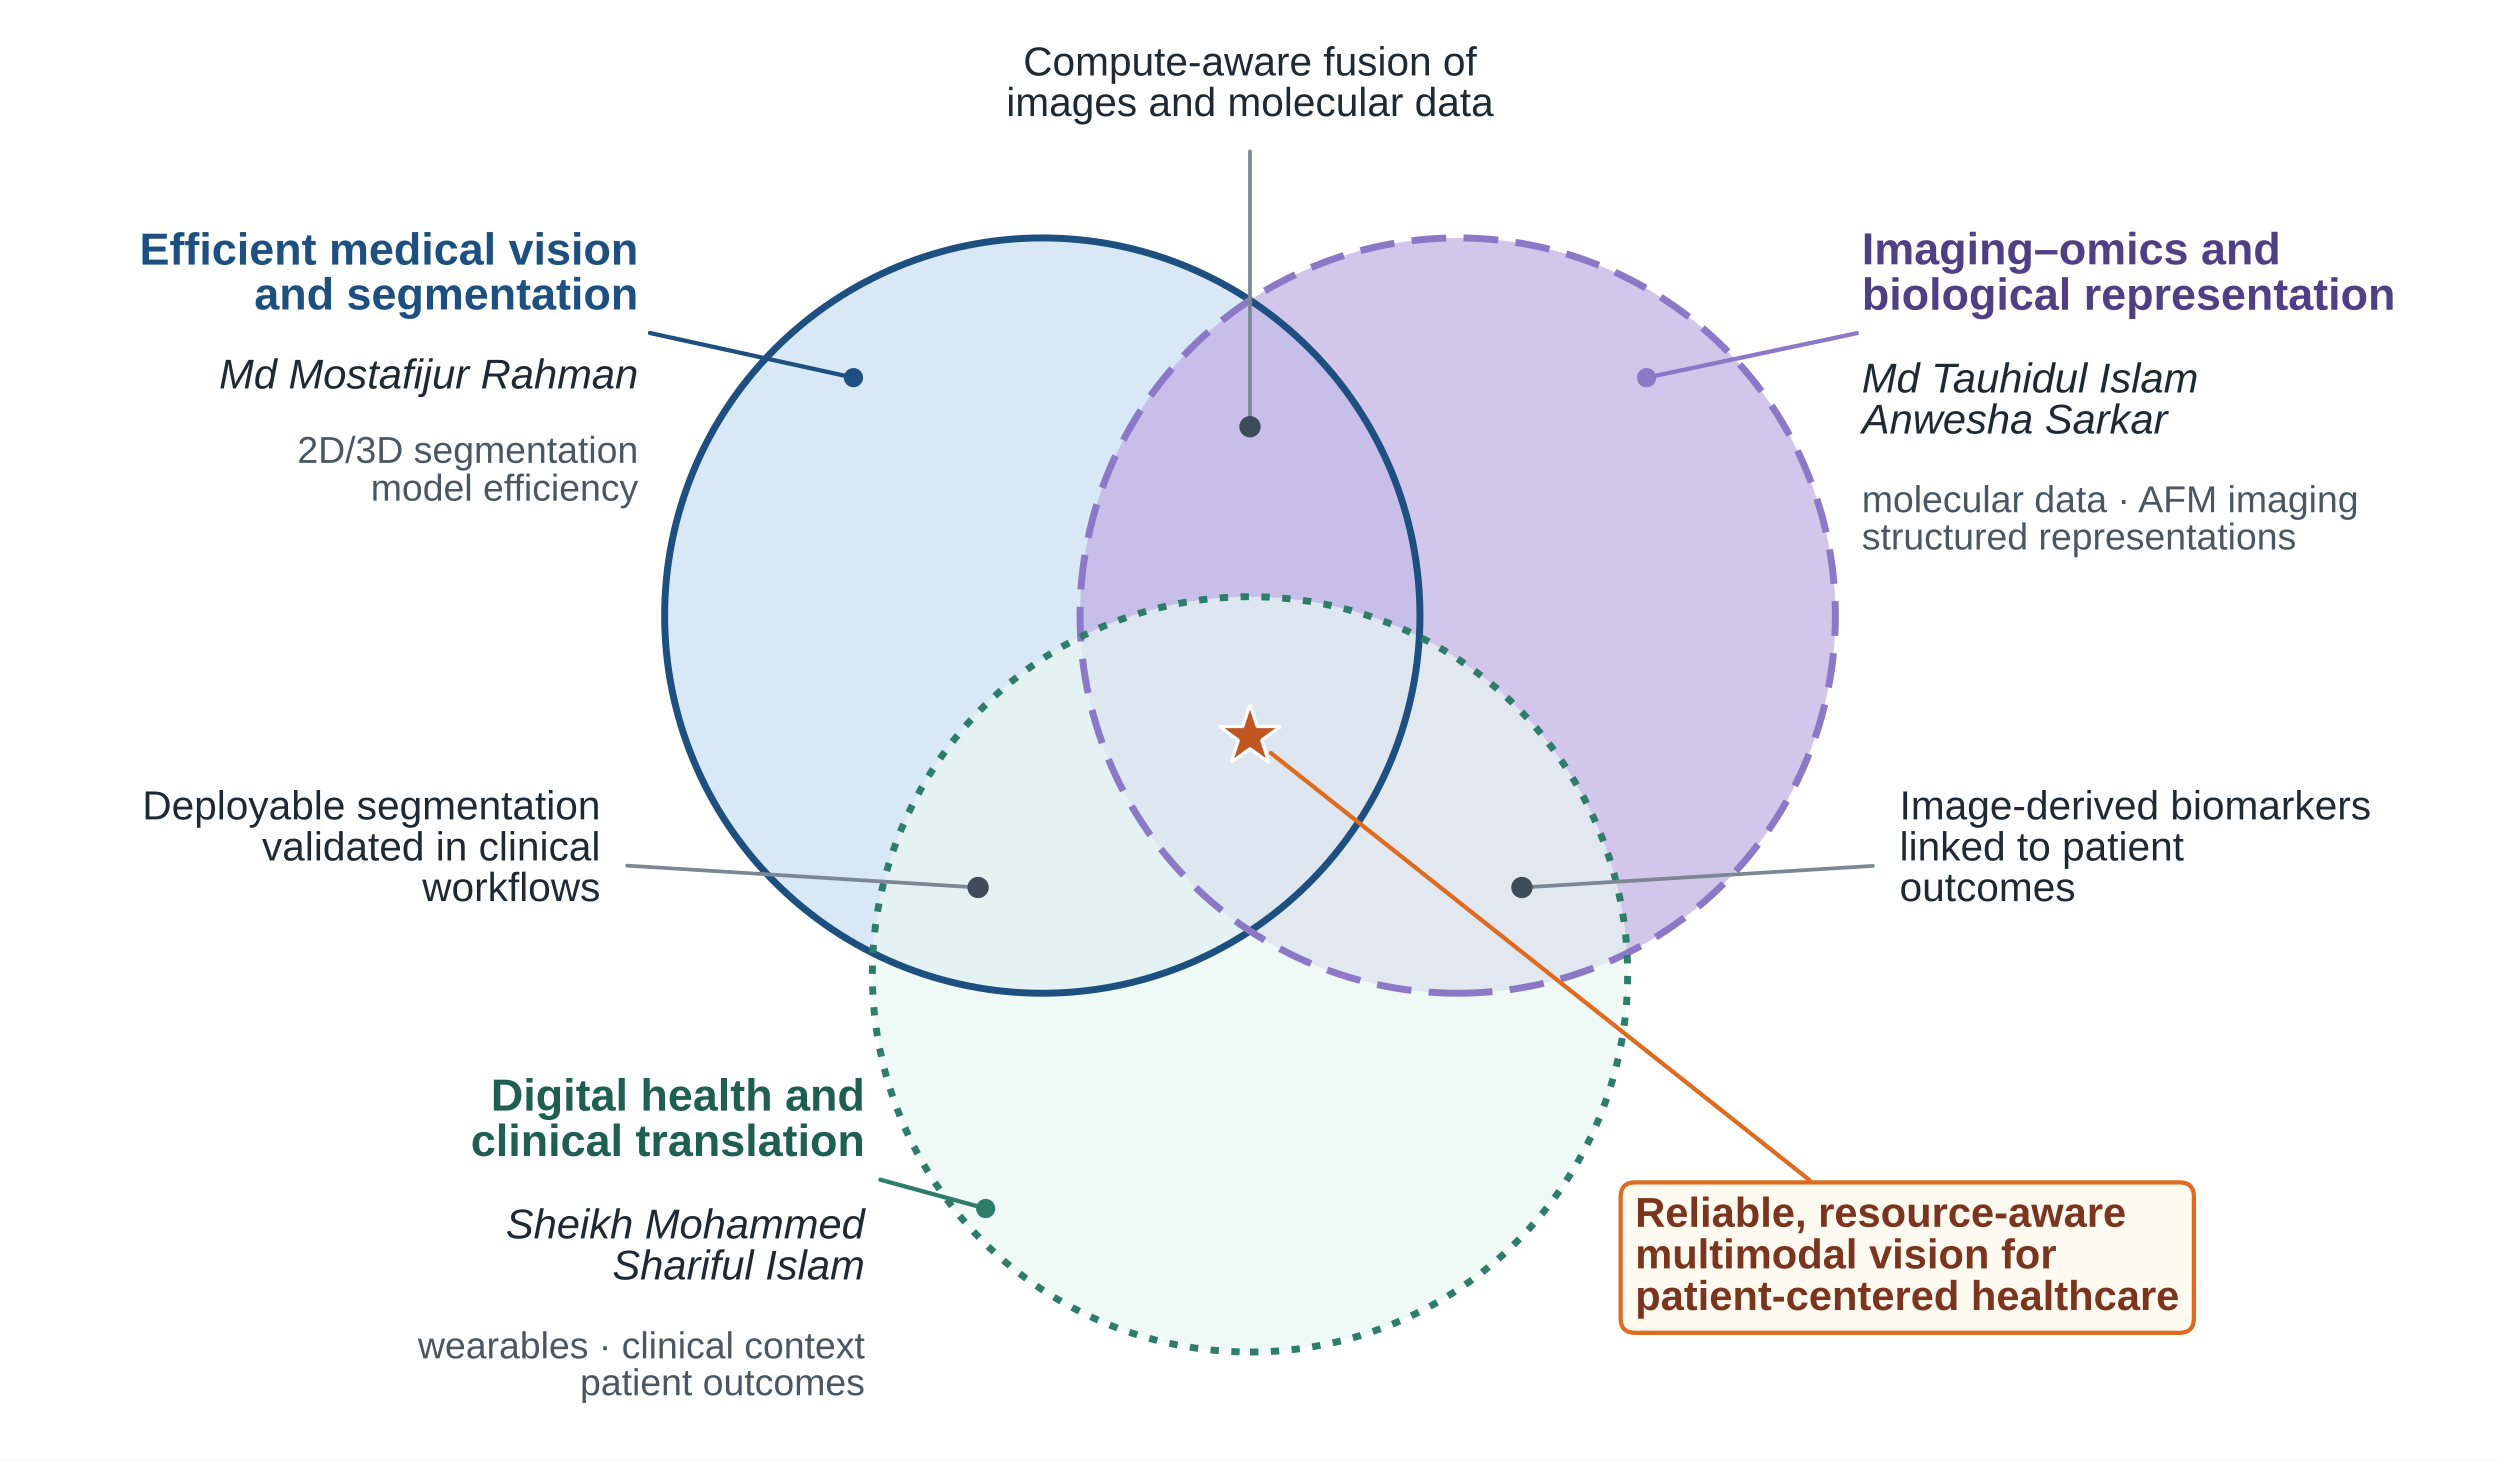
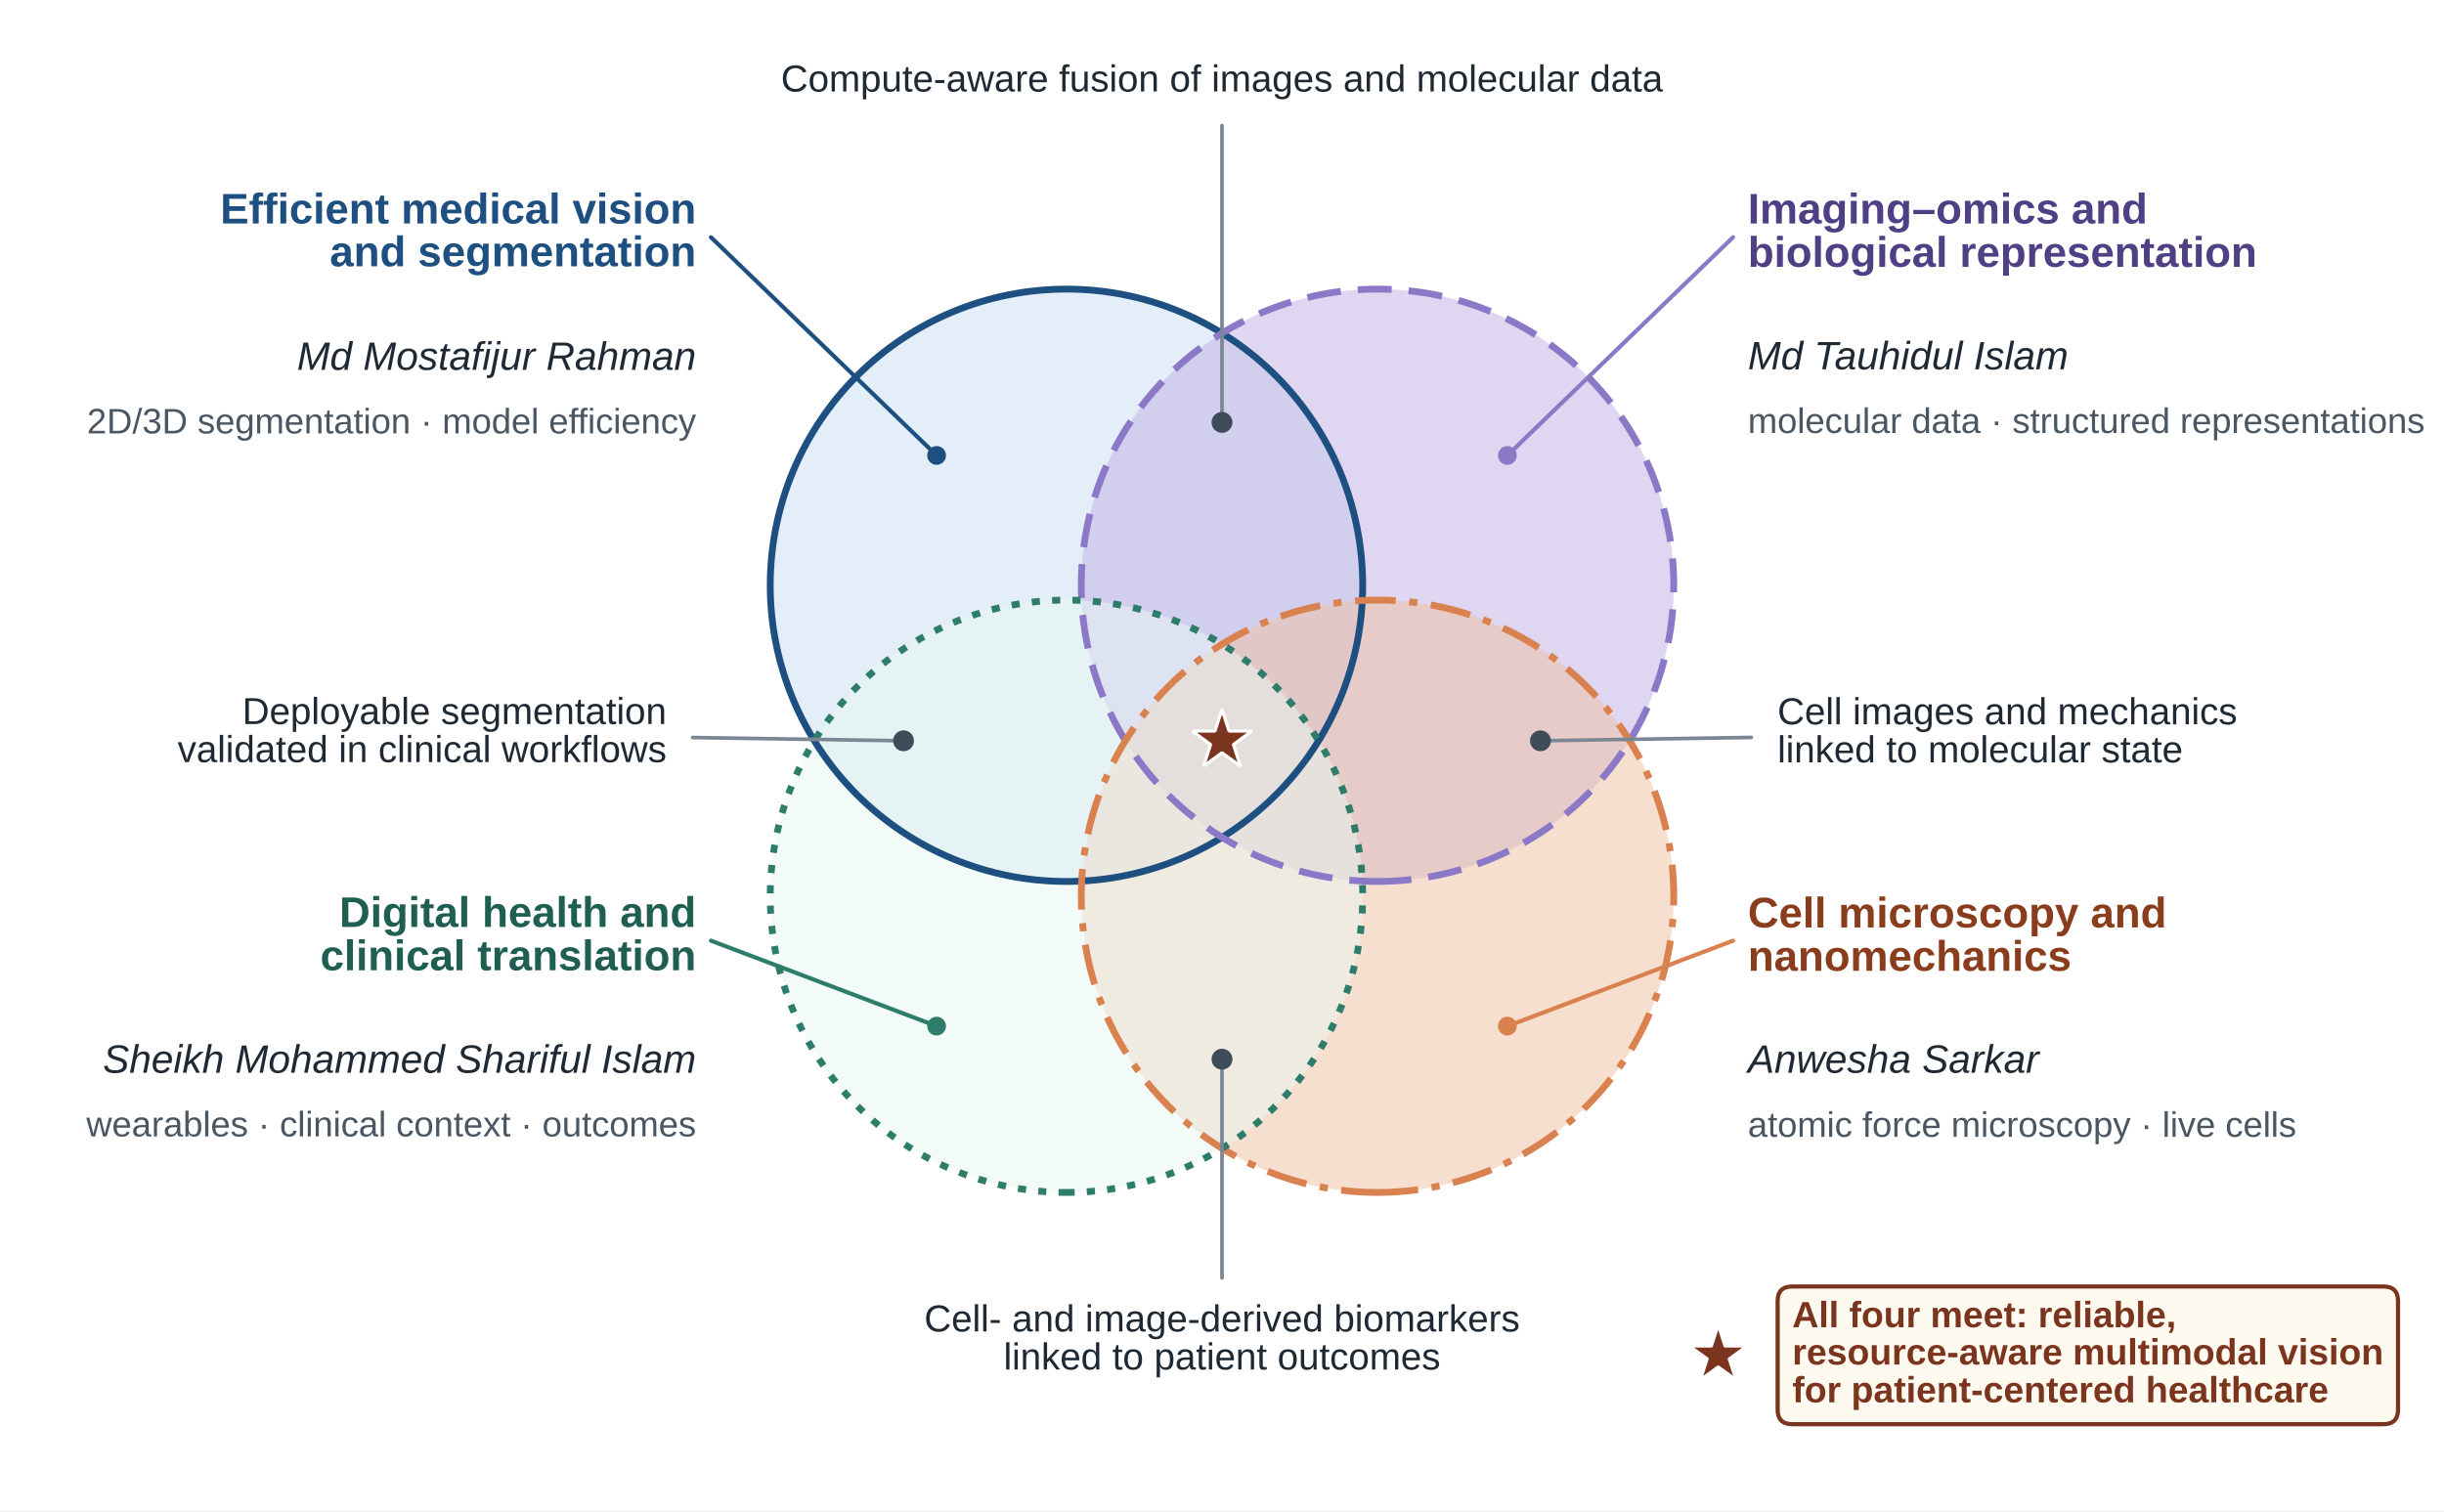
- <svg xmlns="http://www.w3.org/2000/svg" xmlns:xlink="http://www.w3.org/1999/xlink" width="468pt" height="273.6pt" viewBox="0 0 468 273.6" version="1.1">
+ <svg xmlns="http://www.w3.org/2000/svg" xmlns:xlink="http://www.w3.org/1999/xlink" width="468pt" height="289.44pt" viewBox="0 0 468 289.44" version="1.1">
  <defs>
    <style type="text/css">*{stroke-linejoin: round; stroke-linecap: butt}</style>
  </defs>
  <g id="figure_1">
    <g id="patch_1">
-       <path d="M 0 273.6  L 468 273.6  L 468 0  L 0 0  z " style="fill: #ffffff" />
+       <path d="M 0 289.44  L 468 289.44  L 468 0  L 0 0  z " style="fill: #ffffff" />
    </g>
    <g id="axes_1">
      <g id="patch_2">
-         <path d="M 195.116 185.935  C 213.866 185.935 231.849 178.486 245.107 165.228  C 258.365 151.97 265.814 133.986 265.814 115.237  C 265.814 96.488 258.365 78.504 245.107 65.246  C 231.849 51.989 213.866 44.54 195.116 44.54  C 176.367 44.54 158.383 51.989 145.125 65.246  C 131.868 78.504 124.419 96.488 124.419 115.237  C 124.419 133.986 131.868 151.97 145.125 165.228  C 158.383 178.486 176.367 185.935 195.116 185.935  z " clip-path="url(#pd181a96de5)" style="fill: #c9def4; opacity: 0.7" />
+         <path d="M 204.218 168.829  C 219.262 168.829 233.693 162.852 244.33 152.214  C 254.968 141.576 260.945 127.146 260.945 112.102  C 260.945 97.058 254.968 82.627 244.33 71.99  C 233.693 61.352 219.262 55.375 204.218 55.375  C 189.174 55.375 174.744 61.352 164.106 71.99  C 153.468 82.627 147.491 97.058 147.491 112.102  C 147.491 127.146 153.468 141.576 164.106 152.214  C 174.744 162.852 189.174 168.829 204.218 168.829  z " clip-path="url(#p6e03300590)" style="fill: #c9def4; opacity: 0.5" />
      </g>
      <g id="patch_3">
-         <path d="M 272.884 185.935  C 291.633 185.935 309.617 178.486 322.875 165.228  C 336.132 151.97 343.581 133.986 343.581 115.237  C 343.581 96.488 336.132 78.504 322.875 65.246  C 309.617 51.989 291.633 44.54 272.884 44.54  C 254.134 44.54 236.151 51.989 222.893 65.246  C 209.635 78.504 202.186 96.488 202.186 115.237  C 202.186 133.986 209.635 151.97 222.893 165.228  C 236.151 178.486 254.134 185.935 272.884 185.935  z " clip-path="url(#pd181a96de5)" style="fill: #bfaee3; opacity: 0.7" />
+         <path d="M 263.782 168.829  C 278.826 168.829 293.256 162.852 303.894 152.214  C 314.532 141.576 320.509 127.146 320.509 112.102  C 320.509 97.058 314.532 82.627 303.894 71.99  C 293.256 61.352 278.826 55.375 263.782 55.375  C 248.738 55.375 234.307 61.352 223.67 71.99  C 213.032 82.627 207.055 97.058 207.055 112.102  C 207.055 127.146 213.032 141.576 223.67 152.214  C 234.307 162.852 248.738 168.829 263.782 168.829  z " clip-path="url(#p6e03300590)" style="fill: #bfaee3; opacity: 0.5" />
      </g>
      <g id="patch_4">
-         <path d="M 234 253.098  C 252.749 253.098 270.733 245.649 283.991 232.391  C 297.249 219.133 304.698 201.149 304.698 182.4  C 304.698 163.651 297.249 145.667 283.991 132.409  C 270.733 119.151 252.749 111.702 234 111.702  C 215.251 111.702 197.267 119.151 184.009 132.409  C 170.751 145.667 163.302 163.651 163.302 182.4  C 163.302 201.149 170.751 219.133 184.009 232.391  C 197.267 245.649 215.251 253.098 234 253.098  z " clip-path="url(#pd181a96de5)" style="fill: #e8f7f2; opacity: 0.7" />
+         <path d="M 263.782 228.393  C 278.826 228.393 293.256 222.416 303.894 211.778  C 314.532 201.14 320.509 186.71 320.509 171.665  C 320.509 156.621 314.532 142.191 303.894 131.553  C 293.256 120.915 278.826 114.938 263.782 114.938  C 248.738 114.938 234.307 120.915 223.67 131.553  C 213.032 142.191 207.055 156.621 207.055 171.665  C 207.055 186.71 213.032 201.14 223.67 211.778  C 234.307 222.416 248.738 228.393 263.782 228.393  z " clip-path="url(#p6e03300590)" style="fill: #f0c0a0; opacity: 0.5" />
      </g>
      <g id="patch_5">
-         <path d="M 195.116 185.935  C 213.866 185.935 231.849 178.486 245.107 165.228  C 258.365 151.97 265.814 133.986 265.814 115.237  C 265.814 96.488 258.365 78.504 245.107 65.246  C 231.849 51.989 213.866 44.54 195.116 44.54  C 176.367 44.54 158.383 51.989 145.125 65.246  C 131.868 78.504 124.419 96.488 124.419 115.237  C 124.419 133.986 131.868 151.97 145.125 165.228  C 158.383 178.486 176.367 185.935 195.116 185.935  L 195.116 185.935  z " clip-path="url(#pd181a96de5)" style="fill: none; stroke: #1d4f80; stroke-width: 1.3; stroke-linejoin: miter" />
+         <path d="M 204.218 228.393  C 219.262 228.393 233.693 222.416 244.33 211.778  C 254.968 201.14 260.945 186.71 260.945 171.665  C 260.945 156.621 254.968 142.191 244.33 131.553  C 233.693 120.915 219.262 114.938 204.218 114.938  C 189.174 114.938 174.744 120.915 164.106 131.553  C 153.468 142.191 147.491 156.621 147.491 171.665  C 147.491 186.71 153.468 201.14 164.106 211.778  C 174.744 222.416 189.174 228.393 204.218 228.393  z " clip-path="url(#p6e03300590)" style="fill: #e8f7f2; opacity: 0.5" />
      </g>
      <g id="patch_6">
-         <path d="M 272.884 185.935  C 291.633 185.935 309.617 178.486 322.875 165.228  C 336.132 151.97 343.581 133.986 343.581 115.237  C 343.581 96.488 336.132 78.504 322.875 65.246  C 309.617 51.989 291.633 44.54 272.884 44.54  C 254.134 44.54 236.151 51.989 222.893 65.246  C 209.635 78.504 202.186 96.488 202.186 115.237  C 202.186 133.986 209.635 151.97 222.893 165.228  C 236.151 178.486 254.134 185.935 272.884 185.935  L 272.884 185.935  z " clip-path="url(#pd181a96de5)" style="fill: none; stroke-dasharray: 6.5,3.25; stroke-dashoffset: 0; stroke: #8b78c6; stroke-width: 1.3; stroke-linejoin: miter" />
+         <path d="M 204.218 168.829  C 219.262 168.829 233.693 162.852 244.33 152.214  C 254.968 141.576 260.945 127.146 260.945 112.102  C 260.945 97.058 254.968 82.627 244.33 71.99  C 233.693 61.352 219.262 55.375 204.218 55.375  C 189.174 55.375 174.744 61.352 164.106 71.99  C 153.468 82.627 147.491 97.058 147.491 112.102  C 147.491 127.146 153.468 141.576 164.106 152.214  C 174.744 162.852 189.174 168.829 204.218 168.829  L 204.218 168.829  z " clip-path="url(#p6e03300590)" style="fill: none; stroke: #1d4f80; stroke-width: 1.3; stroke-linejoin: miter" />
      </g>
      <g id="patch_7">
-         <path d="M 234 253.098  C 252.749 253.098 270.733 245.649 283.991 232.391  C 297.249 219.133 304.698 201.149 304.698 182.4  C 304.698 163.651 297.249 145.667 283.991 132.409  C 270.733 119.151 252.749 111.702 234 111.702  C 215.251 111.702 197.267 119.151 184.009 132.409  C 170.751 145.667 163.302 163.651 163.302 182.4  C 163.302 201.149 170.751 219.133 184.009 232.391  C 197.267 245.649 215.251 253.098 234 253.098  L 234 253.098  z " clip-path="url(#pd181a96de5)" style="fill: none; stroke-dasharray: 1.56,2.34; stroke-dashoffset: 0; stroke: #2e7d6b; stroke-width: 1.3; stroke-linejoin: miter" />
+         <path d="M 263.782 168.829  C 278.826 168.829 293.256 162.852 303.894 152.214  C 314.532 141.576 320.509 127.146 320.509 112.102  C 320.509 97.058 314.532 82.627 303.894 71.99  C 293.256 61.352 278.826 55.375 263.782 55.375  C 248.738 55.375 234.307 61.352 223.67 71.99  C 213.032 82.627 207.055 97.058 207.055 112.102  C 207.055 127.146 213.032 141.576 223.67 152.214  C 234.307 162.852 248.738 168.829 263.782 168.829  L 263.782 168.829  z " clip-path="url(#p6e03300590)" style="fill: none; stroke-dasharray: 6.5,3.25; stroke-dashoffset: 0; stroke: #8b78c6; stroke-width: 1.3; stroke-linejoin: miter" />
      </g>
      <g id="patch_8">
-         <path d="M 121.683 62.339  Q 140.725 66.518 159.767 70.698  " style="fill: none; stroke: #1d4f80; stroke-width: 0.8; stroke-linecap: round" />
+         <path d="M 263.782 228.393  C 278.826 228.393 293.256 222.416 303.894 211.778  C 314.532 201.14 320.509 186.71 320.509 171.665  C 320.509 156.621 314.532 142.191 303.894 131.553  C 293.256 120.915 278.826 114.938 263.782 114.938  C 248.738 114.938 234.307 120.915 223.67 131.553  C 213.032 142.191 207.055 156.621 207.055 171.665  C 207.055 186.71 213.032 201.14 223.67 211.778  C 234.307 222.416 248.738 228.393 263.782 228.393  L 263.782 228.393  z " clip-path="url(#p6e03300590)" style="fill: none; stroke-dasharray: 7.8,2.6,1.56,2.6; stroke-dashoffset: 0; stroke: #d9814f; stroke-width: 1.3; stroke-linejoin: miter" />
+       </g>
+       <g id="patch_9">
+         <path d="M 204.218 228.393  C 219.262 228.393 233.693 222.416 244.33 211.778  C 254.968 201.14 260.945 186.71 260.945 171.665  C 260.945 156.621 254.968 142.191 244.33 131.553  C 233.693 120.915 219.262 114.938 204.218 114.938  C 189.174 114.938 174.744 120.915 164.106 131.553  C 153.468 142.191 147.491 156.621 147.491 171.665  C 147.491 186.71 153.468 201.14 164.106 211.778  C 174.744 222.416 189.174 228.393 204.218 228.393  L 204.218 228.393  z " clip-path="url(#p6e03300590)" style="fill: none; stroke-dasharray: 1.56,2.34; stroke-dashoffset: 0; stroke: #2e7d6b; stroke-width: 1.3; stroke-linejoin: miter" />
+       </g>
+       <g id="patch_10">
+         <path d="M 136.145 45.447  Q 157.747 66.34 179.349 87.232  " style="fill: none; stroke: #1d4f80; stroke-width: 0.8; stroke-linecap: round" />
+       </g>
+       <g id="patch_11">
+         <path d="M 331.855 45.447  Q 310.253 66.34 288.651 87.232  " style="fill: none; stroke: #8b78c6; stroke-width: 0.8; stroke-linecap: round" />
+       </g>
+       <g id="patch_12">
+         <path d="M 331.855 180.175  Q 310.253 188.355 288.651 196.535  " style="fill: none; stroke: #d9814f; stroke-width: 0.8; stroke-linecap: round" />
+       </g>
+       <g id="patch_13">
+         <path d="M 136.145 180.175  Q 157.747 188.355 179.349 196.535  " style="fill: none; stroke: #2e7d6b; stroke-width: 0.8; stroke-linecap: round" />
      </g>
      <g id="text_1">
-         <text style="fill: #1d4f80; font: 700 8.4px 'Arial'" transform="translate(26.11689 49.53574)">Efficient medical vision</text>
-         <text style="fill: #1d4f80; font: 700 8.4px 'Arial'" transform="translate(47.59989 57.92749)">and segmentation</text>
+         <text style="fill: #1d4f80; font: 700 8.2px 'Arial'" transform="translate(42.1789 42.80759)">Efficient medical vision</text>
+         <text style="fill: #1d4f80; font: 700 8.2px 'Arial'" transform="translate(63.1504 50.99954)">and segmentation</text>
      </g>
      <g id="text_2">
-         <text style="fill: #1f2933; font: italic 7.8px 'Arial'; text-anchor: end" x="119.47" y="72.728" transform="rotate(-0 119.4698 72.7275)">Md Mostafijur Rahman</text>
+         <text style="fill: #1f2933; font: italic 7.6px 'Arial'; text-anchor: end" x="133.309" y="70.834" transform="rotate(-0 133.3091 70.83438)">Md Mostafijur Rahman</text>
      </g>
      <g id="text_3">
-         <text style="fill: #4a5763; font: 7px 'Arial'" transform="translate(55.66039 86.64402)">2D/3D segmentation</text>
-         <text style="fill: #4a5763; font: 7px 'Arial'" transform="translate(69.40555 93.72266)">model efficiency</text>
-       </g>
-       <g id="patch_9">
-         <path d="M 347.593 62.371  Q 327.913 66.535 308.233 70.698  " style="fill: none; stroke: #8b78c6; stroke-width: 0.8; stroke-linecap: round" />
+         <text style="fill: #4a5763; font: 6.8px 'Arial'; text-anchor: end" x="133.309" y="83.016" transform="rotate(-0 133.3091 83.01564)">2D/3D segmentation · model efficiency</text>
      </g>
      <g id="text_4">
-         <text style="fill: #4f3f85; font: 700 8.4px 'Arial'" transform="translate(348.5302 49.48061)">Imaging–omics and</text>
-         <text style="fill: #4f3f85; font: 700 8.4px 'Arial'" transform="translate(348.5302 57.98262)">biological representation</text>
+         <text style="fill: #4f3f85; font: 700 8.2px 'Arial'" transform="translate(334.6909 42.80759)">Imaging–omics and</text>
+         <text style="fill: #4f3f85; font: 700 8.2px 'Arial'" transform="translate(334.6909 51.10717)">biological representation</text>
      </g>
      <g id="text_5">
-         <text style="fill: #1f2933; font: italic 7.8px 'Arial'" transform="translate(348.5302 73.46362)">Md Tauhidul Islam</text>
-         <text style="fill: #1f2933; font: italic 7.8px 'Arial'" transform="translate(348.5302 81.15527)">Anwesha Sarkar</text>
+         <text style="fill: #1f2933; font: italic 7.6px 'Arial'; text-anchor: start" x="334.691" y="70.742" transform="rotate(-0 334.6909 70.74176)">Md Tauhidul Islam</text>
      </g>
      <g id="text_6">
-         <text style="fill: #4a5763; font: 7px 'Arial'" transform="translate(348.5302 95.88)">molecular data · AFM imaging</text>
-         <text style="fill: #4a5763; font: 7px 'Arial'" transform="translate(348.5302 102.8648)">structured representations</text>
-       </g>
-       <g id="patch_10">
-         <path d="M 164.813 220.849  Q 174.662 223.541 184.512 226.233  " style="fill: none; stroke: #2e7d6b; stroke-width: 0.8; stroke-linecap: round" />
+         <text style="fill: #4a5763; font: 6.8px 'Arial'; text-anchor: start" x="334.691" y="82.933" transform="rotate(-0 334.6909 82.93277)">molecular data · structured representations</text>
      </g>
      <g id="text_7">
-         <text style="fill: #1f5f52; font: 700 8.4px 'Arial'" transform="translate(91.88881 207.8985)">Digital health and</text>
-         <text style="fill: #1f5f52; font: 700 8.4px 'Arial'" transform="translate(88.14031 216.4005)">clinical translation</text>
+         <text style="fill: #8a3d1c; font: 700 8.2px 'Arial'" transform="translate(334.6909 177.6348)">Cell microscopy and</text>
+         <text style="fill: #8a3d1c; font: 700 8.2px 'Arial'" transform="translate(334.6909 185.9344)">nanomechanics</text>
      </g>
      <g id="text_8">
-         <text style="fill: #1f2933; font: italic 7.8px 'Arial'" transform="translate(94.69381 231.8264)">Sheikh Mohammed</text>
-         <text style="fill: #1f2933; font: italic 7.8px 'Arial'" transform="translate(114.6411 239.5181)">Shariful Islam</text>
+         <text style="fill: #1f2933; font: italic 7.6px 'Arial'; text-anchor: start" x="334.691" y="205.469" transform="rotate(-0 334.6909 205.469)">Anwesha Sarkar</text>
      </g>
      <g id="text_9">
-         <text style="fill: #4a5763; font: 7px 'Arial'" transform="translate(78.24493 254.2838)">wearables · clinical context</text>
-         <text style="fill: #4a5763; font: 7px 'Arial'" transform="translate(108.5823 261.1866)">patient outcomes</text>
+         <text style="fill: #4a5763; font: 6.8px 'Arial'; text-anchor: start" x="334.691" y="217.743" transform="rotate(-0 334.6909 217.7429)">atomic force microscopy · live cells</text>
+       </g>
+       <g id="text_10">
+         <text style="fill: #1f5f52; font: 700 8.2px 'Arial'" transform="translate(64.97619 177.5349)">Digital health and</text>
+         <text style="fill: #1f5f52; font: 700 8.2px 'Arial'" transform="translate(61.31694 185.8344)">clinical translation</text>
+       </g>
+       <g id="text_11">
+         <text style="fill: #1f2933; font: italic 7.6px 'Arial'; text-anchor: end" x="133.309" y="205.469" transform="rotate(-0 133.3091 205.469)">Sheikh Mohammed Shariful Islam</text>
+       </g>
+       <g id="text_12">
+         <text style="fill: #4a5763; font: 6.8px 'Arial'; text-anchor: end" x="133.309" y="217.66" transform="rotate(-0 133.3091 217.66)">wearables · clinical context · outcomes</text>
      </g>
      <g id="line2d_1">
        <defs>
-           <path id="m37a5cc00ae" d="M 0 1.3  C 0.345 1.3 0.675 1.163 0.919 0.919  C 1.163 0.675 1.3 0.345 1.3 0  C 1.3 -0.345 1.163 -0.675 0.919 -0.919  C 0.675 -1.163 0.345 -1.3 0 -1.3  C -0.345 -1.3 -0.675 -1.163 -0.919 -0.919  C -1.163 -0.675 -1.3 -0.345 -1.3 0  C -1.3 0.345 -1.163 0.675 -0.919 0.919  C -0.675 1.163 -0.345 1.3 0 1.3  z " style="stroke: #1d4f80" />
-         </defs>
-         <g clip-path="url(#pd181a96de5)">
-           <use xlink:href="#m37a5cc00ae" x="159.767" y="70.698" style="fill: #1d4f80; stroke: #1d4f80" />
+           <path id="m3f5f6e40ea" d="M 0 1.3  C 0.345 1.3 0.675 1.163 0.919 0.919  C 1.163 0.675 1.3 0.345 1.3 0  C 1.3 -0.345 1.163 -0.675 0.919 -0.919  C 0.675 -1.163 0.345 -1.3 0 -1.3  C -0.345 -1.3 -0.675 -1.163 -0.919 -0.919  C -1.163 -0.675 -1.3 -0.345 -1.3 0  C -1.3 0.345 -1.163 0.675 -0.919 0.919  C -0.675 1.163 -0.345 1.3 0 1.3  z " style="stroke: #1d4f80" />
+         </defs>
+         <g clip-path="url(#p6e03300590)">
+           <use xlink:href="#m3f5f6e40ea" x="179.349" y="87.232" style="fill: #1d4f80; stroke: #1d4f80" />
        </g>
      </g>
      <g id="line2d_2">
        <defs>
-           <path id="m8285f5cd69" d="M 0 1.3  C 0.345 1.3 0.675 1.163 0.919 0.919  C 1.163 0.675 1.3 0.345 1.3 0  C 1.3 -0.345 1.163 -0.675 0.919 -0.919  C 0.675 -1.163 0.345 -1.3 0 -1.3  C -0.345 -1.3 -0.675 -1.163 -0.919 -0.919  C -1.163 -0.675 -1.3 -0.345 -1.3 0  C -1.3 0.345 -1.163 0.675 -0.919 0.919  C -0.675 1.163 -0.345 1.3 0 1.3  z " style="stroke: #8b78c6" />
-         </defs>
-         <g clip-path="url(#pd181a96de5)">
-           <use xlink:href="#m8285f5cd69" x="308.233" y="70.698" style="fill: #8b78c6; stroke: #8b78c6" />
+           <path id="m1a2749f23d" d="M 0 1.3  C 0.345 1.3 0.675 1.163 0.919 0.919  C 1.163 0.675 1.3 0.345 1.3 0  C 1.3 -0.345 1.163 -0.675 0.919 -0.919  C 0.675 -1.163 0.345 -1.3 0 -1.3  C -0.345 -1.3 -0.675 -1.163 -0.919 -0.919  C -1.163 -0.675 -1.3 -0.345 -1.3 0  C -1.3 0.345 -1.163 0.675 -0.919 0.919  C -0.675 1.163 -0.345 1.3 0 1.3  z " style="stroke: #8b78c6" />
+         </defs>
+         <g clip-path="url(#p6e03300590)">
+           <use xlink:href="#m1a2749f23d" x="288.651" y="87.232" style="fill: #8b78c6; stroke: #8b78c6" />
        </g>
      </g>
      <g id="line2d_3">
        <defs>
-           <path id="m61f2ff5a08" d="M 0 1.3  C 0.345 1.3 0.675 1.163 0.919 0.919  C 1.163 0.675 1.3 0.345 1.3 0  C 1.3 -0.345 1.163 -0.675 0.919 -0.919  C 0.675 -1.163 0.345 -1.3 0 -1.3  C -0.345 -1.3 -0.675 -1.163 -0.919 -0.919  C -1.163 -0.675 -1.3 -0.345 -1.3 0  C -1.3 0.345 -1.163 0.675 -0.919 0.919  C -0.675 1.163 -0.345 1.3 0 1.3  z " style="stroke: #2e7d6b" />
-         </defs>
-         <g clip-path="url(#pd181a96de5)">
-           <use xlink:href="#m61f2ff5a08" x="184.512" y="226.233" style="fill: #2e7d6b; stroke: #2e7d6b" />
-         </g>
-       </g>
-       <g id="patch_11">
-         <path d="M 234 28.331  Q 234 54.11 234 79.888  " style="fill: none; stroke: #7b8794; stroke-width: 0.7; stroke-linecap: round" />
-       </g>
-       <g id="text_10">
-         <text style="fill: #1f2933; font: 7.6px 'Arial'" transform="translate(191.5481 14.12744)">Compute-aware fusion of</text>
-         <text style="fill: #1f2933; font: 7.6px 'Arial'" transform="translate(188.3774 21.73067)">images and molecular data</text>
-       </g>
-       <g id="patch_12">
-         <path d="M 117.4 162.05  Q 150.249 164.095 183.098 166.14  " style="fill: none; stroke: #7b8794; stroke-width: 0.7; stroke-linecap: round" />
-       </g>
-       <g id="text_11">
-         <text style="fill: #1f2933; font: 7.6px 'Arial'" transform="translate(26.63875 153.3867)">Deployable segmentation</text>
-         <text style="fill: #1f2933; font: 7.6px 'Arial'" transform="translate(49.035 161.079)">validated in clinical</text>
-         <text style="fill: #1f2933; font: 7.6px 'Arial'" transform="translate(79.03956 168.6822)">workflows</text>
-       </g>
-       <g id="patch_13">
-         <path d="M 350.602 162.095  Q 317.752 164.117 284.902 166.14  " style="fill: none; stroke: #7b8794; stroke-width: 0.7; stroke-linecap: round" />
-       </g>
-       <g id="text_12">
-         <text style="fill: #1f2933; font: 7.6px 'Arial'" transform="translate(355.6 153.3867)">Image-derived biomarkers</text>
-         <text style="fill: #1f2933; font: 7.6px 'Arial'" transform="translate(355.6 161.079)">linked to patient</text>
-         <text style="fill: #1f2933; font: 7.6px 'Arial'" transform="translate(355.6 168.6822)">outcomes</text>
+           <path id="mfb6975f3a9" d="M 0 1.3  C 0.345 1.3 0.675 1.163 0.919 0.919  C 1.163 0.675 1.3 0.345 1.3 0  C 1.3 -0.345 1.163 -0.675 0.919 -0.919  C 0.675 -1.163 0.345 -1.3 0 -1.3  C -0.345 -1.3 -0.675 -1.163 -0.919 -0.919  C -1.163 -0.675 -1.3 -0.345 -1.3 0  C -1.3 0.345 -1.163 0.675 -0.919 0.919  C -0.675 1.163 -0.345 1.3 0 1.3  z " style="stroke: #d9814f" />
+         </defs>
+         <g clip-path="url(#p6e03300590)">
+           <use xlink:href="#mfb6975f3a9" x="288.651" y="196.535" style="fill: #d9814f; stroke: #d9814f" />
+         </g>
      </g>
      <g id="line2d_4">
        <defs>
-           <path id="mf1ebf9e28a" d="M 0 1.5  C 0.398 1.5 0.779 1.342 1.061 1.061  C 1.342 0.779 1.5 0.398 1.5 0  C 1.5 -0.398 1.342 -0.779 1.061 -1.061  C 0.779 -1.342 0.398 -1.5 0 -1.5  C -0.398 -1.5 -0.779 -1.342 -1.061 -1.061  C -1.342 -0.779 -1.5 -0.398 -1.5 0  C -1.5 0.398 -1.342 0.779 -1.061 1.061  C -0.779 1.342 -0.398 1.5 0 1.5  z " style="stroke: #3e4c59" />
-         </defs>
-         <g clip-path="url(#pd181a96de5)">
-           <use xlink:href="#mf1ebf9e28a" x="234" y="79.888" style="fill: #3e4c59; stroke: #3e4c59" />
-         </g>
+           <path id="m1ae2b508e0" d="M 0 1.3  C 0.345 1.3 0.675 1.163 0.919 0.919  C 1.163 0.675 1.3 0.345 1.3 0  C 1.3 -0.345 1.163 -0.675 0.919 -0.919  C 0.675 -1.163 0.345 -1.3 0 -1.3  C -0.345 -1.3 -0.675 -1.163 -0.919 -0.919  C -1.163 -0.675 -1.3 -0.345 -1.3 0  C -1.3 0.345 -1.163 0.675 -0.919 0.919  C -0.675 1.163 -0.345 1.3 0 1.3  z " style="stroke: #2e7d6b" />
+         </defs>
+         <g clip-path="url(#p6e03300590)">
+           <use xlink:href="#m1ae2b508e0" x="179.349" y="196.535" style="fill: #2e7d6b; stroke: #2e7d6b" />
+         </g>
+       </g>
+       <g id="patch_14">
+         <path d="M 234 24.044  Q 234 52.473 234 80.902  " style="fill: none; stroke: #7b8794; stroke-width: 0.7; stroke-linecap: round" />
+       </g>
+       <g id="text_13">
+         <text style="fill: #1f2933; font: 7.2px 'Arial'; text-anchor: middle" x="234" y="17.528" transform="rotate(-0 234 17.52846)">Compute-aware fusion of images and molecular data</text>
+       </g>
+       <g id="patch_15">
+         <path d="M 335.364 141.243  Q 315.173 141.563 294.982 141.884  " style="fill: none; stroke: #7b8794; stroke-width: 0.7; stroke-linecap: round" />
+       </g>
+       <g id="text_14">
+         <text style="fill: #1f2933; font: 7.2px 'Arial'" transform="translate(340.3636 138.7269)">Cell images and mechanics</text>
+         <text style="fill: #1f2933; font: 7.2px 'Arial'" transform="translate(340.3636 146.0144)">linked to molecular state</text>
+       </g>
+       <g id="patch_16">
+         <path d="M 234 244.772  Q 234 223.819 234 202.865  " style="fill: none; stroke: #7b8794; stroke-width: 0.7; stroke-linecap: round" />
+       </g>
+       <g id="text_15">
+         <text style="fill: #1f2933; font: 7.2px 'Arial'" transform="translate(176.9805 255.0178)">Cell- and image-derived biomarkers</text>
+         <text style="fill: #1f2933; font: 7.2px 'Arial'" transform="translate(192.1776 262.3053)">linked to patient outcomes</text>
+       </g>
+       <g id="patch_17">
+         <path d="M 132.634 141.262  Q 152.826 141.573 173.018 141.884  " style="fill: none; stroke: #7b8794; stroke-width: 0.7; stroke-linecap: round" />
+       </g>
+       <g id="text_16">
+         <text style="fill: #1f2933; font: 7.2px 'Arial'" transform="translate(46.38886 138.6831)">Deployable segmentation</text>
+         <text style="fill: #1f2933; font: 7.2px 'Arial'" transform="translate(34.00149 145.9705)">validated in clinical workflows</text>
      </g>
      <g id="line2d_5">
-         <g clip-path="url(#pd181a96de5)">
-           <use xlink:href="#mf1ebf9e28a" x="183.098" y="166.14" style="fill: #3e4c59; stroke: #3e4c59" />
+         <defs>
+           <path id="mef095d6d60" d="M 0 1.5  C 0.398 1.5 0.779 1.342 1.061 1.061  C 1.342 0.779 1.5 0.398 1.5 0  C 1.5 -0.398 1.342 -0.779 1.061 -1.061  C 0.779 -1.342 0.398 -1.5 0 -1.5  C -0.398 -1.5 -0.779 -1.342 -1.061 -1.061  C -1.342 -0.779 -1.5 -0.398 -1.5 0  C -1.5 0.398 -1.342 0.779 -1.061 1.061  C -0.779 1.342 -0.398 1.5 0 1.5  z " style="stroke: #3e4c59" />
+         </defs>
+         <g clip-path="url(#p6e03300590)">
+           <use xlink:href="#mef095d6d60" x="234" y="80.902" style="fill: #3e4c59; stroke: #3e4c59" />
        </g>
      </g>
      <g id="line2d_6">
-         <g clip-path="url(#pd181a96de5)">
-           <use xlink:href="#mf1ebf9e28a" x="284.902" y="166.14" style="fill: #3e4c59; stroke: #3e4c59" />
+         <g clip-path="url(#p6e03300590)">
+           <use xlink:href="#mef095d6d60" x="294.982" y="141.884" style="fill: #3e4c59; stroke: #3e4c59" />
        </g>
      </g>
      <g id="line2d_7">
-         <path d="M 234 137.86  " clip-path="url(#pd181a96de5)" style="fill: none; stroke: #c05621; stroke-width: 1.5; stroke-linecap: square" />
-         <defs>
-           <path id="mb62689b5ad" d="M 0 -6  L -1.347 -1.854  L -5.706 -1.854  L -2.18 0.708  L -3.527 4.854  L -0 2.292  L 3.527 4.854  L 2.18 0.708  L 5.706 -1.854  L 1.347 -1.854  z " style="stroke: #ffffff; stroke-width: 0.6; stroke-linejoin: bevel" />
-         </defs>
-         <g clip-path="url(#pd181a96de5)">
-           <use xlink:href="#mb62689b5ad" x="234" y="137.86" style="fill: #c05621; stroke: #ffffff; stroke-width: 0.6; stroke-linejoin: bevel" />
-         </g>
-       </g>
-       <g id="patch_14">
-         <path d="M 338.772 220.938  Q 288.344 180.952 237.917 140.966  " style="fill: none; stroke: #dd6b20; stroke-width: 0.8; stroke-linecap: round" />
-       </g>
-       <g id="text_13">
-         <g id="patch_15">
-           <path d="M 306.112 249.507  L 407.967 249.507  Q 410.697 249.507 410.697 246.777  L 410.697 224.07  Q 410.697 221.34 407.967 221.34  L 306.112 221.34  Q 303.382 221.34 303.382 224.07  L 303.382 246.777  Q 303.382 249.507 306.112 249.507  z " style="fill: #fffaf0; stroke: #dd6b20; stroke-width: 0.8; stroke-linejoin: miter" />
-         </g>
-         <text style="fill: #7b341e; font: 700 7.8px 'Arial'" transform="translate(306.1116 229.6528)">Reliable, resource-aware</text>
-         <text style="fill: #7b341e; font: 700 7.8px 'Arial'" transform="translate(306.1116 237.4452)">multimodal vision for</text>
-         <text style="fill: #7b341e; font: 700 7.8px 'Arial'" transform="translate(306.1116 245.2375)">patient-centered healthcare</text>
+         <g clip-path="url(#p6e03300590)">
+           <use xlink:href="#mef095d6d60" x="234" y="202.865" style="fill: #3e4c59; stroke: #3e4c59" />
+         </g>
+       </g>
+       <g id="line2d_8">
+         <g clip-path="url(#p6e03300590)">
+           <use xlink:href="#mef095d6d60" x="173.018" y="141.884" style="fill: #3e4c59; stroke: #3e4c59" />
+         </g>
+       </g>
+       <g id="line2d_9">
+         <path d="M 234 141.884  " clip-path="url(#p6e03300590)" style="fill: none; stroke: #7b341e; stroke-width: 1.5; stroke-linecap: square" />
+         <defs>
+           <path id="m524ebc86dc" d="M 0 -6  L -1.347 -1.854  L -5.706 -1.854  L -2.18 0.708  L -3.527 4.854  L -0 2.292  L 3.527 4.854  L 2.18 0.708  L 5.706 -1.854  L 1.347 -1.854  z " style="stroke: #ffffff; stroke-width: 0.6; stroke-linejoin: bevel" />
+         </defs>
+         <g clip-path="url(#p6e03300590)">
+           <use xlink:href="#m524ebc86dc" x="234" y="141.884" style="fill: #7b341e; stroke: #ffffff; stroke-width: 0.6; stroke-linejoin: bevel" />
+         </g>
+       </g>
+       <g id="text_17">
+         <g id="patch_18">
+           <path d="M 343.2 272.781  L 456.397 272.781  Q 459.197 272.781 459.197 269.981  L 459.197 249.204  Q 459.197 246.404 456.397 246.404  L 343.2 246.404  Q 340.4 246.404 340.4 249.204  L 340.4 269.981  Q 340.4 272.781 343.2 272.781  z " style="fill: #fffaf0; stroke: #7b341e; stroke-width: 0.8; stroke-linejoin: miter" />
+         </g>
+         <text style="fill: #7b341e; font: 700 7px 'Arial'" transform="translate(343.2 254.2148)">All four meet: reliable,</text>
+         <text style="fill: #7b341e; font: 700 7px 'Arial'" transform="translate(343.2 261.3582)">resource-aware multimodal vision</text>
+         <text style="fill: #7b341e; font: 700 7px 'Arial'" transform="translate(343.2 268.5998)">for patient-centered healthcare</text>
+       </g>
+       <g id="line2d_10">
+         <path d="M 329.018 259.593  " clip-path="url(#p6e03300590)" style="fill: none; stroke: #7b341e; stroke-width: 1.5; stroke-linecap: square" />
+         <defs>
+           <path id="mc90db69dd7" d="M 0 -5.5  L -1.235 -1.7  L -5.231 -1.7  L -1.998 0.649  L -3.233 4.45  L -0 2.101  L 3.233 4.45  L 1.998 0.649  L 5.231 -1.7  L 1.235 -1.7  z " style="stroke: #ffffff; stroke-width: 0.4; stroke-linejoin: bevel" />
+         </defs>
+         <g clip-path="url(#p6e03300590)">
+           <use xlink:href="#mc90db69dd7" x="329.018" y="259.593" style="fill: #7b341e; stroke: #ffffff; stroke-width: 0.4; stroke-linejoin: bevel" />
+         </g>
      </g>
    </g>
  </g>
  <defs>
-     <clipPath id="pd181a96de5">
-       <rect x="0.698" y="0" width="466.605" height="273.6" />
+     <clipPath id="p6e03300590">
+       <rect x="0" y="0.065" width="468" height="289.309" />
    </clipPath>
  </defs>
</svg>
